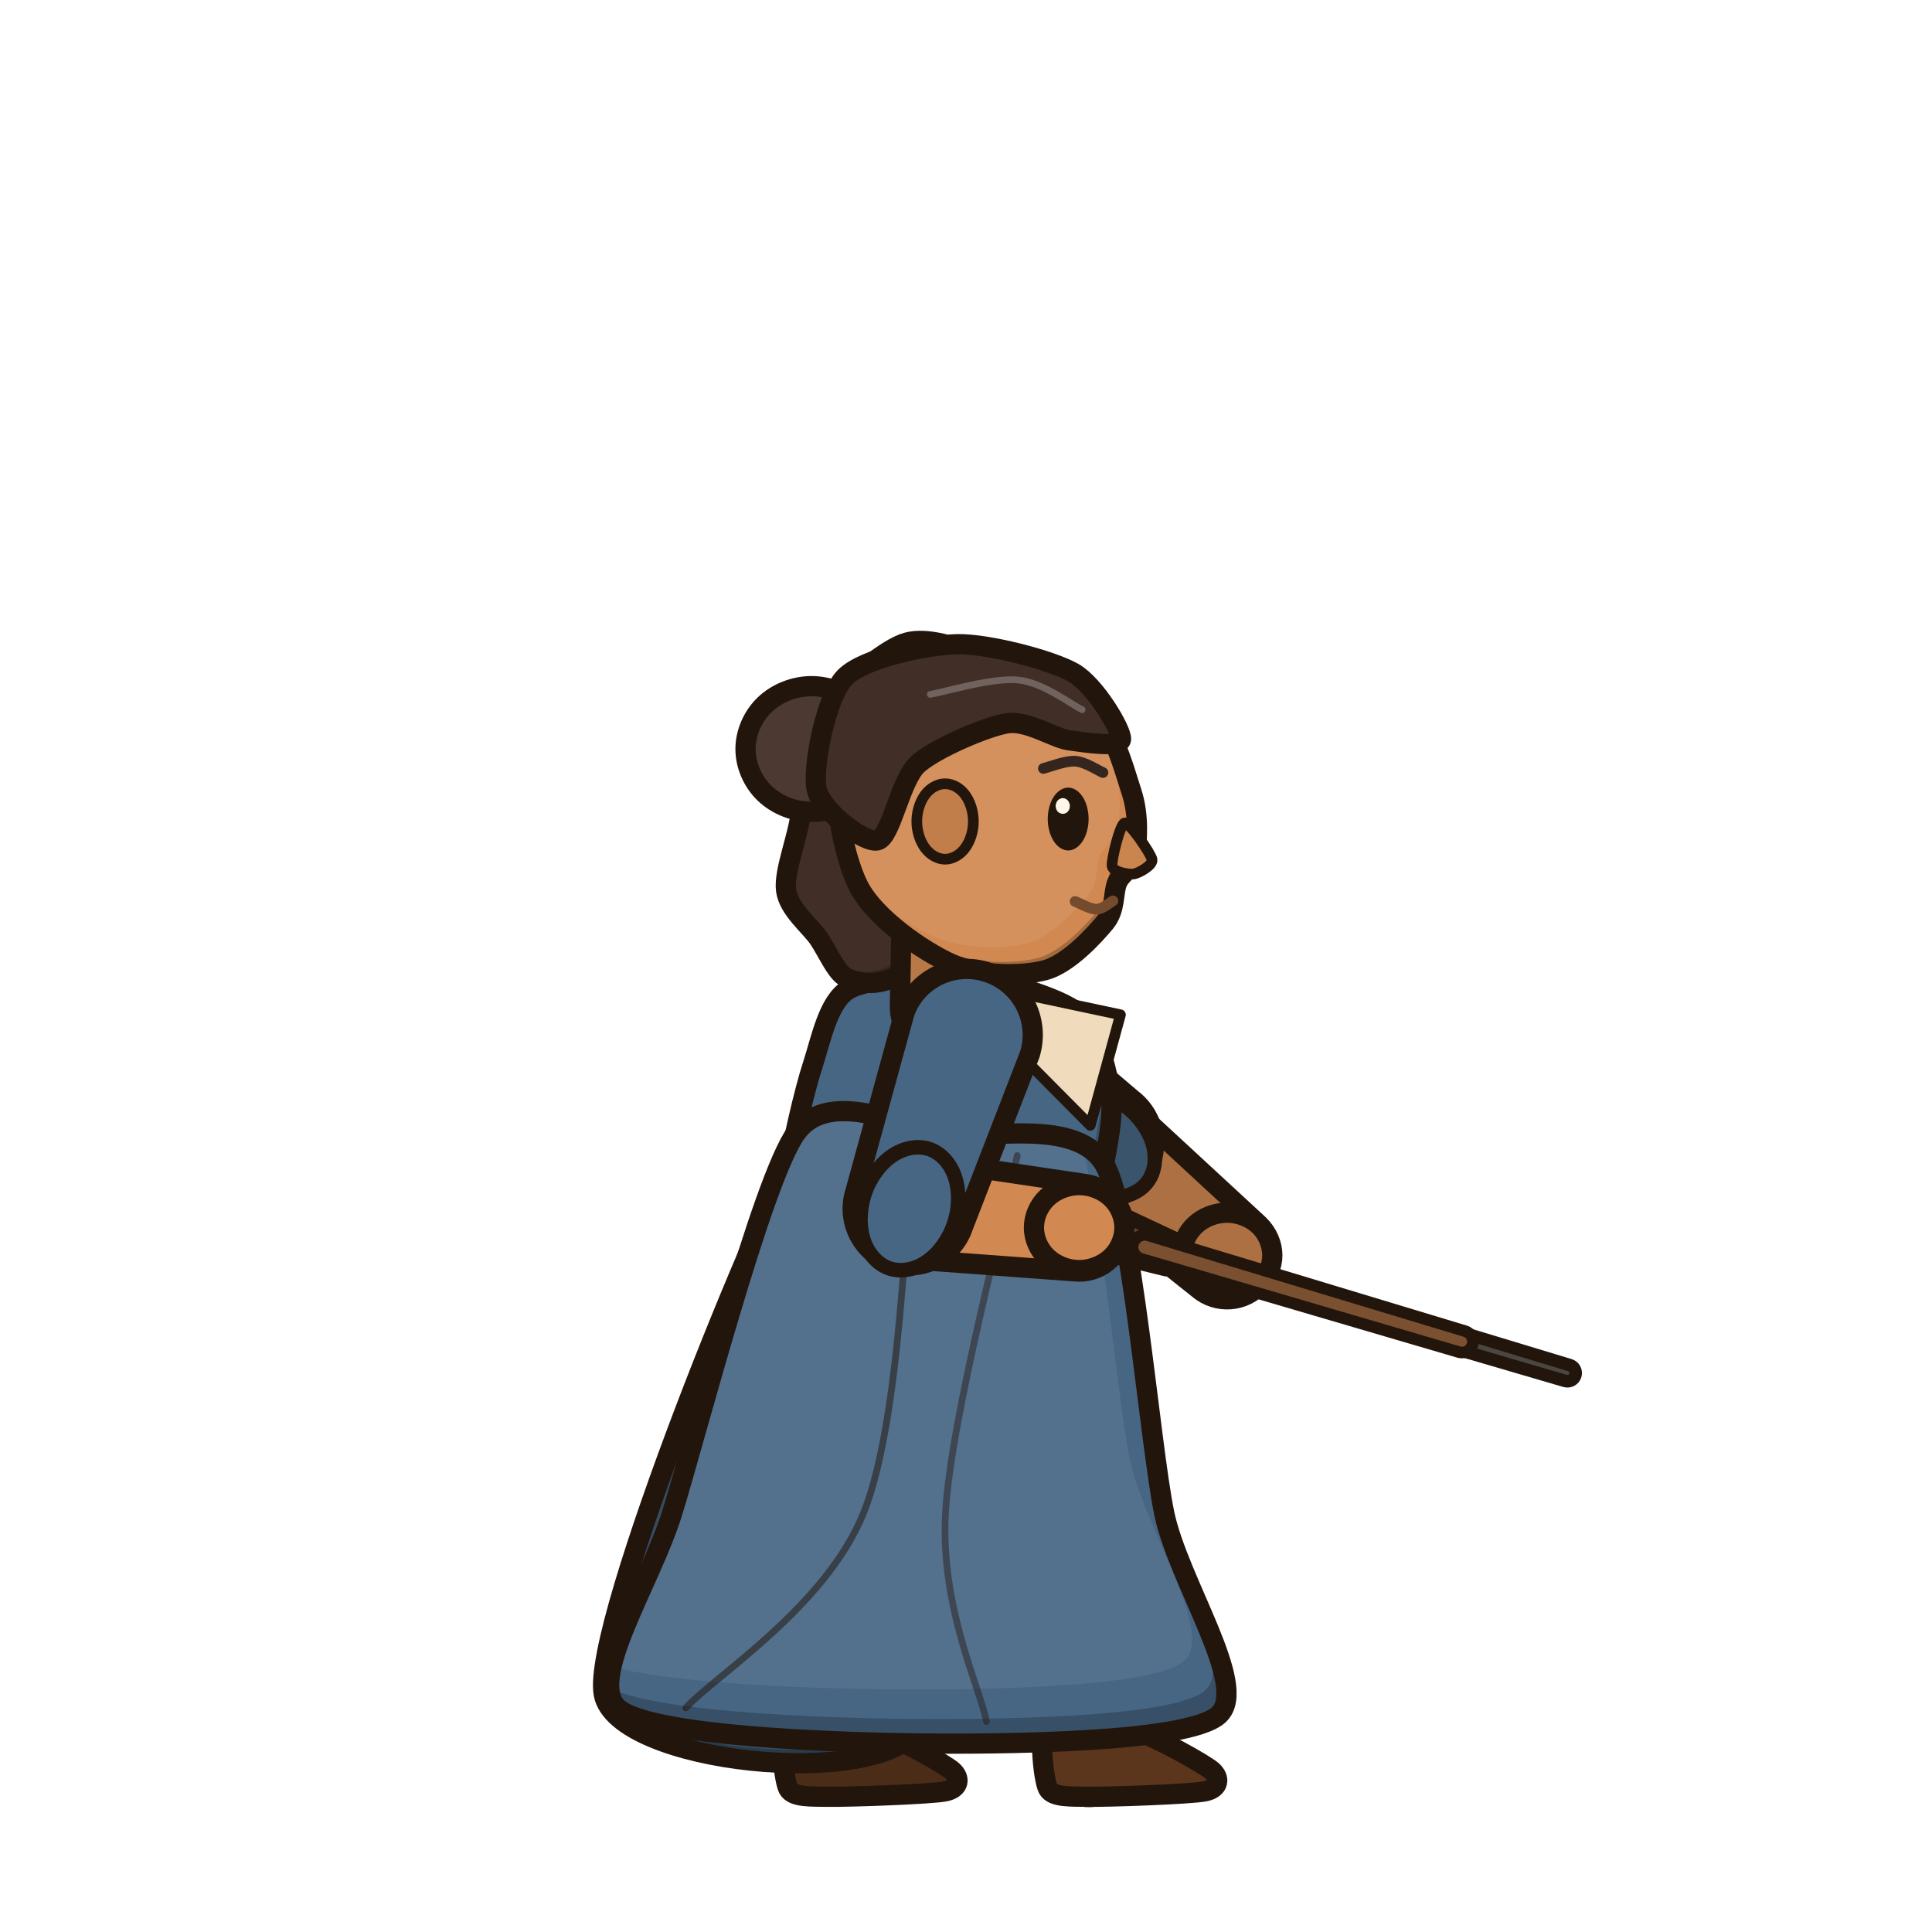
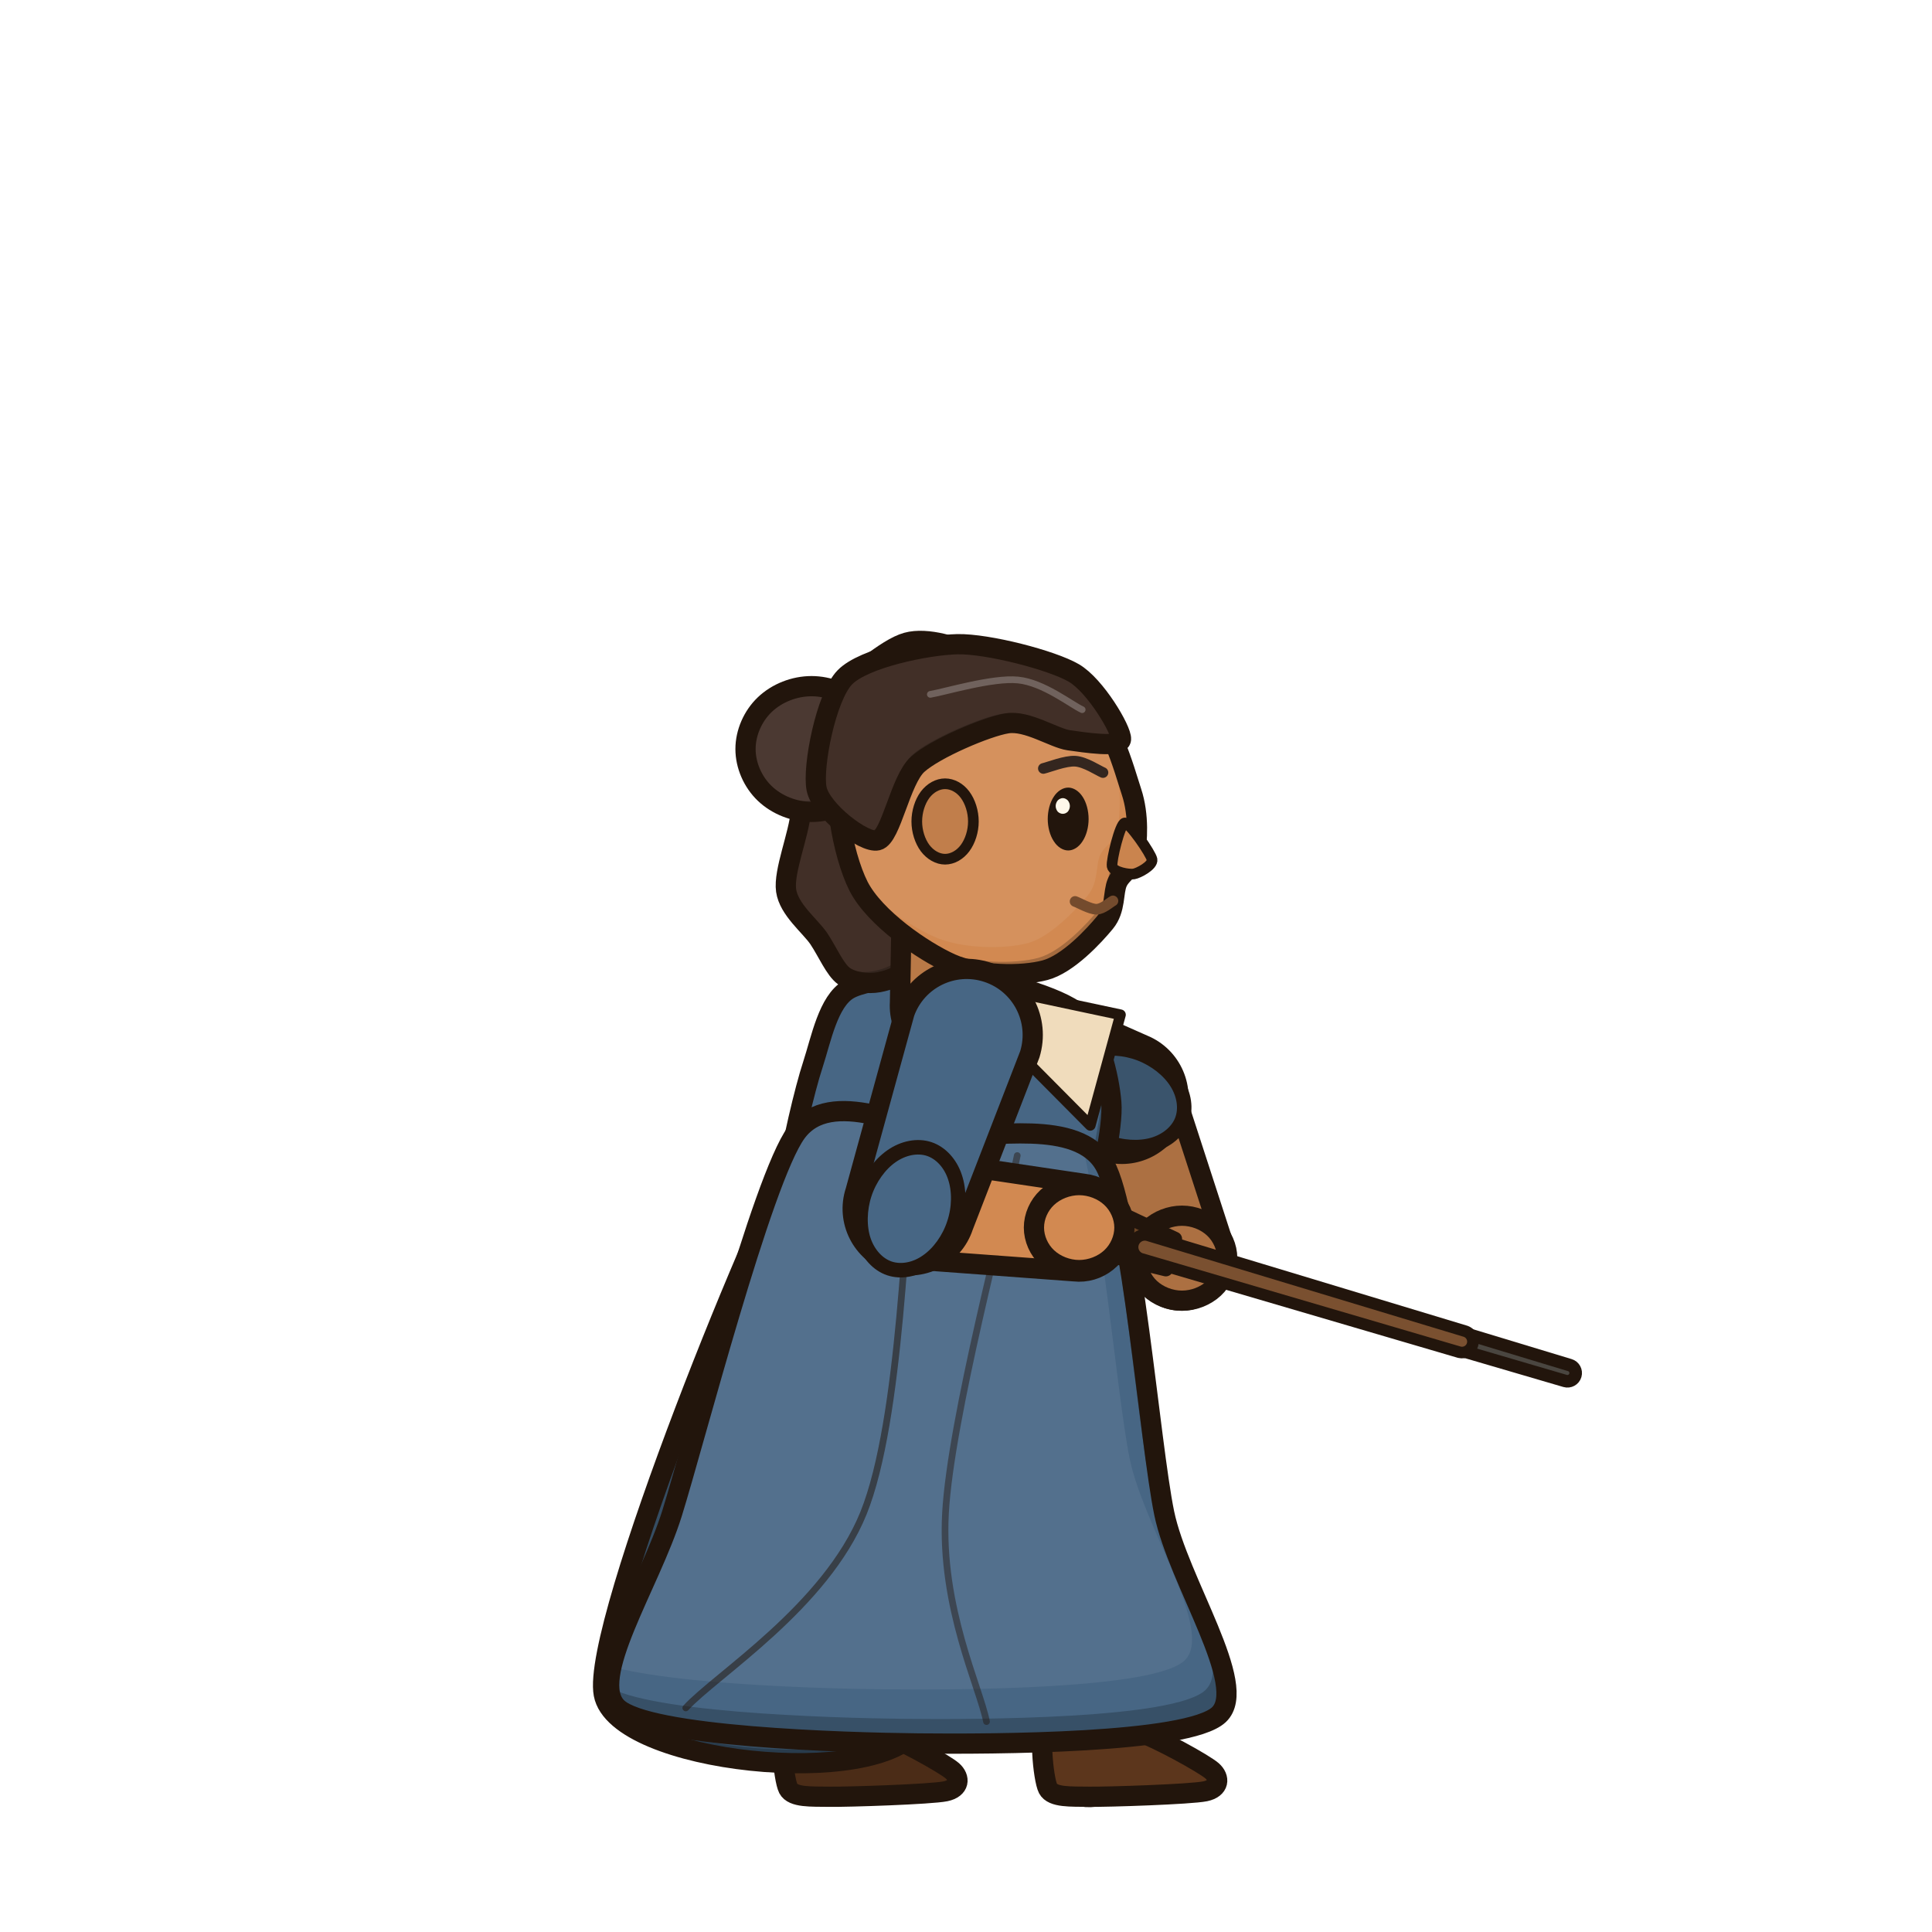
<svg xmlns="http://www.w3.org/2000/svg" width="400" height="400" viewBox="0 0 400 400">
  <defs>
    <clipPath id="indigo-fire-2-c-0">
-       <path d="M 12.01 50.55 L 21.2 42.06 A 3.22 3.22 0 0 0 17 37.17 L 7.22 44.96 A 3.68 3.68 0 0 0 12.01 50.55 Z" />
+       <path d="M 14.96 52.4 L 18.82 40.51 A 3.22 3.22 0 0 0 12.78 38.29 L 8.05 49.87 A 3.68 3.68 0 0 0 14.96 52.4 Z" />
    </clipPath>
    <clipPath id="indigo-fire-2-c-1">
-       <path d="M 1.83 59.8 L 12.13 51.04 A 4.14 4.14 0 0 0 7.09 44.47 L -4.04 52.13 A 4.83 4.83 0 0 0 1.83 59.8 Z" />
+       <path d="M 0.62 60.47 L 12.98 55 A 4.14 4.14 0 0 0 10.02 47.27 L -2.83 51.45 A 4.83 4.83 0 0 0 0.62 60.47 Z" />
    </clipPath>
    <clipPath id="indigo-fire-2-c-2">
-       <path d="M 22.41 39.61 C 22.41 40.42 22.05 41.25 21.44 41.82 C 20.83 42.39 19.96 42.73 19.1 42.73 C 18.24 42.73 17.36 42.39 16.76 41.82 C 16.15 41.25 15.79 40.42 15.79 39.61 C 15.79 38.81 16.15 37.98 16.76 37.41 C 17.36 36.84 18.24 36.5 19.1 36.5 C 19.96 36.5 20.83 36.84 21.44 37.41 C 22.05 37.98 22.41 38.81 22.41 39.61 Z" />
+       <path d="M 19.11 39.4 C 19.11 40.21 18.75 41.03 18.14 41.6 C 17.53 42.17 16.66 42.51 15.8 42.51 C 14.94 42.51 14.07 42.17 13.46 41.6 C 12.85 41.03 12.49 40.21 12.49 39.4 C 12.49 38.59 12.85 37.77 13.46 37.2 C 14.07 36.63 14.94 36.29 15.8 36.29 C 16.66 36.29 17.53 36.63 18.14 37.2 C 18.75 37.77 19.11 38.59 19.11 39.4 Z" />
    </clipPath>
    <clipPath id="indigo-fire-2-c-3">
      <path d="M -0.53 11.7 L -7.28 1.48 A 3.22 3.22 0 0 0 -12.72 4.92 L -6.35 15.39 A 3.45 3.45 0 0 0 -0.53 11.7 Z" />
    </clipPath>
    <clipPath id="indigo-fire-2-c-4">
      <path d="M -13 0.6 C -13.35 1.27 -13.76 5.21 -13 5.7 C -12.24 6.19 -7.9 5.24 -6.5 4.8 C -5.1 4.36 -1.58 2.41 -1 1.9 C -0.42 1.39 -0.45 0.62 -1.5 0.4 C -2.55 0.18 -8.66 -0.02 -10 0 C -11.34 0.02 -12.65 -0.06 -13 0.6 Z" />
    </clipPath>
    <clipPath id="indigo-fire-2-c-5">
      <path d="M -11.73 48.53 C -14.66 43.99 -27.46 12.58 -26.5 7.5 C -25.54 2.42 -6.43 0.46 -3.5 5 C -0.57 9.54 -0.44 41.36 -1.4 46.44 C -2.36 51.52 -8.8 53.08 -11.73 48.53 Z" />
    </clipPath>
    <clipPath id="indigo-fire-2-c-6">
      <path d="M 12.06 15.55 L 12.22 3.3 A 3.22 3.22 0 0 0 5.78 3.1 L 5.17 15.34 A 3.45 3.45 0 0 0 12.06 15.55 Z" />
    </clipPath>
    <clipPath id="indigo-fire-2-c-7">
      <path d="M 6 0.6 C 5.65 1.27 5.24 5.21 6 5.7 C 6.76 6.19 11.1 5.24 12.5 4.8 C 13.9 4.36 17.42 2.41 18 1.9 C 18.58 1.39 18.55 0.62 17.5 0.4 C 16.45 0.18 10.34 -0.02 9 0 C 7.66 0.02 6.35 -0.06 6 0.6 Z" />
    </clipPath>
    <clipPath id="indigo-fire-2-c-8">
      <path d="M -13.54 36.16 C -14.93 37.67 -13.42 42.89 -13.1 45.21 C -12.79 47.53 -11.81 51.72 -11.2 53.57 C -10.6 55.41 -10.08 58.21 -8.58 59.07 C -7.09 59.93 -2.22 60.25 0.02 60.02 C 2.27 59.78 6.83 58.53 8.25 57.3 C 9.66 56.08 10.47 52.74 10.63 50.81 C 10.79 48.88 9.78 45.1 9.45 42.84 C 9.12 40.58 9.79 35.08 8.17 33.87 C 6.54 32.67 0.16 33.51 -2.73 33.81 C -5.62 34.12 -12.16 34.64 -13.54 36.16 Z" />
    </clipPath>
    <clipPath id="indigo-fire-2-c-9">
      <path d="M -12.41 48.6 C -14.94 45.14 -19.86 26.01 -21.5 20.75 C -23.14 15.49 -27.75 8.61 -25.5 6.5 C -23.25 4.39 -9 3.96 -3.5 3.9 C 2 3.84 16.25 3.89 18.5 6 C 20.75 8.11 15.54 15.72 14.5 20.75 C 13.46 25.78 12.11 42.77 10.15 46.23 C 8.19 49.69 1.63 48.14 -1.19 48.43 C -4.01 48.73 -9.87 52.06 -12.41 48.6 Z" />
    </clipPath>
    <clipPath id="indigo-fire-2-c-10">
      <path d="M 0.48 83.55 C -0.56 84.1 -2.83 84.86 -4.33 84.44 C -5.83 84.03 -8.33 81.78 -9.52 80.79 C -10.7 79.79 -11.86 79.12 -12.25 77.81 C -12.63 76.51 -11.95 73.82 -12.08 72.09 C -12.22 70.37 -13.36 67.7 -13.16 66.3 C -12.96 64.9 -11.41 63.72 -10.77 62.78 C -10.14 61.84 -9.59 60.52 -8.93 60.04 C -8.27 59.57 -7.14 59.45 -6.39 59.59 C -5.63 59.73 -4.59 60.07 -3.92 60.97 C -3.25 61.88 -2.87 64.27 -1.93 65.62 C -0.99 66.97 1.76 68.55 2.38 69.97 C 3 71.4 2.17 73.51 2.19 75.13 C 2.22 76.75 2.82 79.52 2.56 80.78 C 2.3 82.04 1.51 83 0.48 83.55 Z" />
    </clipPath>
    <clipPath id="indigo-fire-2-c-11">
      <path d="M -6.47 76.65 C -6.47 77.84 -7 79.06 -7.89 79.9 C -8.77 80.75 -10.05 81.25 -11.3 81.25 C -12.56 81.25 -13.83 80.75 -14.72 79.9 C -15.6 79.06 -16.13 77.84 -16.13 76.65 C -16.13 75.46 -15.6 74.24 -14.72 73.4 C -13.83 72.55 -12.56 72.05 -11.3 72.05 C -10.05 72.05 -8.77 72.55 -7.89 73.4 C -7 74.24 -6.47 75.46 -6.47 76.65 Z" />
    </clipPath>
    <clipPath id="indigo-fire-2-c-12">
      <path d="M -4.83 58.13 L -4.73 63.47 A 4.37 4.37 0 0 0 3.99 62.94 L 3.44 57.62 A 4.14 4.14 0 0 0 -4.83 58.13 Z" />
    </clipPath>
    <clipPath id="indigo-fire-2-c-13">
      <path d="M -9.01 76.49 C -8.02 78.96 -3.92 82.5 -1.28 83.1 C 1.35 83.69 6.55 81.89 8.56 80.45 C 10.57 79.01 11.54 75.25 12.11 73.51 C 12.68 71.78 12.52 69.88 12.36 68.88 C 12.21 67.89 11.4 67.64 11.07 66.9 C 10.74 66.16 10.97 64.93 10.17 63.96 C 9.38 63 7.47 60.92 5.78 60.47 C 4.09 60.02 0.94 60.03 -1.1 60.95 C -3.15 61.87 -6.67 64.28 -7.86 66.61 C -9.04 68.94 -9.99 74.02 -9.01 76.49 Z" />
    </clipPath>
    <clipPath id="indigo-fire-2-c-14">
      <path d="M -10.93 73.74 C -11.25 75.33 -10.24 80.49 -8.86 81.9 C -7.49 83.31 -2.85 84.27 -0.62 84.32 C 1.61 84.36 6.28 83.15 7.88 82.22 C 9.47 81.3 11.39 78.03 11.34 77.37 C 11.3 76.71 8.64 77.14 7.53 77.29 C 6.42 77.45 4.48 78.77 3.01 78.53 C 1.53 78.3 -2.28 76.67 -3.54 75.53 C -4.81 74.39 -5.48 70.21 -6.47 69.97 C -7.45 69.73 -10.61 72.15 -10.93 73.74 Z" />
    </clipPath>
    <clipPath id="indigo-fire-2-c-15">
      <path d="M -3.97 41.74 L 10.73 39.55 L 14.62 38.6 L 15.28 40.81 L 11.61 42.53 L -2.37 47.11 Z" />
    </clipPath>
    <clipPath id="indigo-fire-2-c-16">
      <path d="M -3.74 46.68 L 8.64 44.84 A 3.22 3.22 0 0 0 7.92 38.44 L -4.55 39.36 A 3.68 3.68 0 0 0 -3.74 46.68 Z" />
    </clipPath>
    <clipPath id="indigo-fire-2-c-17">
      <path d="M 4.67 54.32 L -0.21 41.72 A 4.14 4.14 0 0 0 -8.08 44.32 L -4.5 57.35 A 4.83 4.83 0 0 0 4.67 54.32 Z" />
    </clipPath>
    <clipPath id="indigo-fire-2-c-18">
      <path d="M 11.59 41.64 C 11.59 42.45 11.23 43.27 10.62 43.84 C 10.01 44.41 9.14 44.75 8.28 44.75 C 7.42 44.75 6.55 44.41 5.94 43.84 C 5.33 43.27 4.97 42.45 4.97 41.64 C 4.97 40.83 5.33 40.01 5.94 39.44 C 6.55 38.87 7.42 38.53 8.28 38.53 C 9.14 38.53 10.01 38.87 10.62 39.44 C 11.23 40.01 11.59 40.83 11.59 41.64 Z" />
    </clipPath>
  </defs>
  <g filter="url(#grain)" stroke-linejoin="round" stroke-linecap="round">
    <g transform="translate(200 372) scale(2.83 -2.83)">
      <g clip-path="url(#indigo-fire-2-c-0)">
-         <path d="M 12.01 50.55 L 21.2 42.06 A 3.22 3.22 0 0 0 17 37.17 L 7.22 44.96 A 3.68 3.68 0 0 0 12.01 50.55 Z" fill="#865733" />
-         <path d="M 12.01 50.55 L 21.2 42.06 A 3.22 3.22 0 0 0 17 37.17 L 7.22 44.96 A 3.68 3.68 0 0 0 12.01 50.55 Z" fill="#ac7042" transform="translate(-0.33 0.6)" />
+         <path d="M 14.96 52.4 L 18.82 40.51 A 3.22 3.22 0 0 0 12.78 38.29 L 8.05 49.87 A 3.68 3.68 0 0 0 14.96 52.4 Z" fill="#865733" />
+         <path d="M 14.96 52.4 L 18.82 40.51 A 3.22 3.22 0 0 0 12.78 38.29 L 8.05 49.87 A 3.68 3.68 0 0 0 14.96 52.4 Z" fill="#ac7042" transform="translate(-0.33 0.6)" />
      </g>
-       <path d="M 12.01 50.55 L 21.2 42.06 A 3.22 3.22 0 0 0 17 37.17 L 7.22 44.96 A 3.68 3.68 0 0 0 12.01 50.55 Z" fill="none" stroke="#22150c" stroke-width="1.48" stroke-linejoin="round" />
+       <path d="M 14.96 52.4 L 18.82 40.51 A 3.22 3.22 0 0 0 12.78 38.29 L 8.05 49.87 A 3.68 3.68 0 0 0 14.96 52.4 Z" fill="none" stroke="#22150c" stroke-width="1.48" stroke-linejoin="round" />
      <g clip-path="url(#indigo-fire-2-c-1)">
-         <path d="M 1.83 59.8 L 12.13 51.04 A 4.14 4.14 0 0 0 7.09 44.47 L -4.04 52.13 A 4.83 4.83 0 0 0 1.83 59.8 Z" fill="#2d4254" />
-         <path d="M 1.83 59.8 L 12.13 51.04 A 4.14 4.14 0 0 0 7.09 44.47 L -4.04 52.13 A 4.83 4.83 0 0 0 1.83 59.8 Z" fill="#3a546c" transform="translate(-0.38 0.7)" />
+         <path d="M 0.62 60.47 L 12.98 55 A 4.14 4.14 0 0 0 10.02 47.27 L -2.83 51.45 A 4.83 4.83 0 0 0 0.62 60.47 Z" fill="#2d4254" />
+         <path d="M 0.62 60.47 L 12.98 55 A 4.14 4.14 0 0 0 10.02 47.27 L -2.83 51.45 A 4.83 4.83 0 0 0 0.62 60.47 Z" fill="#3a546c" transform="translate(-0.38 0.7)" />
      </g>
-       <path d="M 1.83 59.8 L 12.13 51.04 A 4.14 4.14 0 0 0 7.09 44.47 L -4.04 52.13 A 4.83 4.83 0 0 0 1.83 59.8 Z" fill="none" stroke="#22150c" stroke-width="1.48" stroke-linejoin="round" />
-       <path d="M 13.26 44.96 C 13.81 45.67 13.96 46.7 13.68 47.71 C 13.39 48.73 12.66 49.77 11.71 50.49 C 10.76 51.22 9.57 51.66 8.51 51.67 C 7.46 51.68 6.5 51.26 5.96 50.55 C 5.42 49.84 5.26 48.81 5.55 47.8 C 5.83 46.78 6.57 45.74 7.51 45.02 C 8.46 44.29 9.66 43.85 10.71 43.84 C 11.76 43.83 12.72 44.25 13.26 44.96 Z" fill="#3a546c" />
-       <path d="M 13.26 44.96 C 13.81 45.67 13.96 46.7 13.68 47.71 C 13.39 48.73 12.66 49.77 11.71 50.49 C 10.76 51.22 9.57 51.66 8.51 51.67 C 7.46 51.68 6.5 51.26 5.96 50.55 C 5.42 49.84 5.26 48.81 5.55 47.8 C 5.83 46.78 6.57 45.74 7.51 45.02 C 8.46 44.29 9.66 43.85 10.71 43.84 C 11.76 43.83 12.72 44.25 13.26 44.96 Z" fill="none" stroke="#22150c" stroke-width="1.06" stroke-linejoin="round" />
+       <path d="M 0.62 60.47 L 12.98 55 A 4.14 4.14 0 0 0 10.02 47.27 L -2.83 51.45 A 4.83 4.83 0 0 0 0.62 60.47 Z" fill="none" stroke="#22150c" stroke-width="1.48" stroke-linejoin="round" />
+       <path d="M 15.8 49.49 C 16.12 50.33 15.97 51.36 15.41 52.25 C 14.85 53.15 13.85 53.93 12.74 54.36 C 11.62 54.79 10.35 54.87 9.34 54.58 C 8.32 54.29 7.53 53.62 7.21 52.78 C 6.89 51.95 7.03 50.91 7.59 50.02 C 8.15 49.13 9.16 48.34 10.27 47.92 C 11.38 47.49 12.65 47.41 13.67 47.7 C 14.68 47.99 15.48 48.66 15.8 49.49 Z" fill="#3a546c" />
+       <path d="M 15.8 49.49 C 16.12 50.33 15.97 51.36 15.41 52.25 C 14.85 53.15 13.85 53.93 12.74 54.36 C 11.62 54.79 10.35 54.87 9.34 54.58 C 8.32 54.29 7.53 53.62 7.21 52.78 C 6.89 51.95 7.03 50.91 7.59 50.02 C 8.15 49.13 9.16 48.34 10.27 47.92 C 11.38 47.49 12.65 47.41 13.67 47.7 C 14.68 47.99 15.48 48.66 15.8 49.49 Z" fill="none" stroke="#22150c" stroke-width="1.06" stroke-linejoin="round" />
      <g clip-path="url(#indigo-fire-2-c-2)">
-         <path d="M 22.41 39.61 C 22.41 40.42 22.05 41.25 21.44 41.82 C 20.83 42.39 19.96 42.73 19.1 42.73 C 18.24 42.73 17.36 42.39 16.76 41.82 C 16.15 41.25 15.79 40.42 15.79 39.61 C 15.79 38.81 16.15 37.98 16.76 37.41 C 17.36 36.84 18.24 36.5 19.1 36.5 C 19.96 36.5 20.83 36.84 21.44 37.41 C 22.05 37.98 22.41 38.81 22.41 39.61 Z" fill="#865733" />
-         <path d="M 22.41 39.61 C 22.41 40.42 22.05 41.25 21.44 41.82 C 20.83 42.39 19.96 42.73 19.1 42.73 C 18.24 42.73 17.36 42.39 16.76 41.82 C 16.15 41.25 15.79 40.42 15.79 39.61 C 15.79 38.81 16.15 37.98 16.76 37.41 C 17.36 36.84 18.24 36.5 19.1 36.5 C 19.96 36.5 20.83 36.84 21.44 37.41 C 22.05 37.98 22.41 38.81 22.41 39.61 Z" fill="#ac7042" transform="translate(-0.22 0.4)" />
+         <path d="M 19.11 39.4 C 19.11 40.21 18.75 41.03 18.14 41.6 C 17.53 42.17 16.66 42.51 15.8 42.51 C 14.94 42.51 14.07 42.17 13.46 41.6 C 12.85 41.03 12.49 40.21 12.49 39.4 C 12.49 38.59 12.85 37.77 13.46 37.2 C 14.07 36.63 14.94 36.29 15.8 36.29 C 16.66 36.29 17.53 36.63 18.14 37.2 C 18.75 37.77 19.11 38.59 19.11 39.4 Z" fill="#865733" />
+         <path d="M 19.11 39.4 C 19.11 40.21 18.75 41.03 18.14 41.6 C 17.53 42.17 16.66 42.51 15.8 42.51 C 14.94 42.51 14.07 42.17 13.46 41.6 C 12.85 41.03 12.49 40.21 12.49 39.4 C 12.49 38.59 12.85 37.77 13.46 37.2 C 14.07 36.63 14.94 36.29 15.8 36.29 C 16.66 36.29 17.53 36.63 18.14 37.2 C 18.75 37.77 19.11 38.59 19.11 39.4 Z" fill="#ac7042" transform="translate(-0.22 0.4)" />
      </g>
-       <path d="M 22.41 39.61 C 22.41 40.42 22.05 41.25 21.44 41.82 C 20.83 42.39 19.96 42.73 19.1 42.73 C 18.24 42.73 17.36 42.39 16.76 41.82 C 16.15 41.25 15.79 40.42 15.79 39.61 C 15.79 38.81 16.15 37.98 16.76 37.41 C 17.36 36.84 18.24 36.5 19.1 36.5 C 19.96 36.5 20.83 36.84 21.44 37.41 C 22.05 37.98 22.41 38.81 22.41 39.61 Z" fill="none" stroke="#22150c" stroke-width="1.48" stroke-linejoin="round" />
+       <path d="M 19.11 39.4 C 19.11 40.21 18.75 41.03 18.14 41.6 C 17.53 42.17 16.66 42.51 15.8 42.51 C 14.94 42.51 14.07 42.17 13.46 41.6 C 12.85 41.03 12.49 40.21 12.49 39.4 C 12.49 38.59 12.85 37.77 13.46 37.2 C 14.07 36.63 14.94 36.29 15.8 36.29 C 16.66 36.29 17.53 36.63 18.14 37.2 C 18.75 37.77 19.11 38.59 19.11 39.4 Z" fill="none" stroke="#22150c" stroke-width="1.48" stroke-linejoin="round" />
      <g clip-path="url(#indigo-fire-2-c-3)">
        <path d="M -0.53 11.7 L -7.28 1.48 A 3.22 3.22 0 0 0 -12.72 4.92 L -6.35 15.39 A 3.45 3.45 0 0 0 -0.53 11.7 Z" fill="#273748" />
        <path d="M -0.53 11.7 L -7.28 1.48 A 3.22 3.22 0 0 0 -12.72 4.92 L -6.35 15.39 A 3.45 3.45 0 0 0 -0.53 11.7 Z" fill="#32475c" transform="translate(-0.28 0.5)" />
      </g>
      <path d="M -0.53 11.7 L -7.28 1.48 A 3.22 3.22 0 0 0 -12.72 4.92 L -6.35 15.39 A 3.45 3.45 0 0 0 -0.53 11.7 Z" fill="none" stroke="#22150c" stroke-width="1.48" stroke-linejoin="round" />
      <g clip-path="url(#indigo-fire-2-c-4)">
        <path d="M -13 0.6 C -13.35 1.27 -13.76 5.21 -13 5.7 C -12.24 6.19 -7.9 5.24 -6.5 4.8 C -5.1 4.36 -1.58 2.41 -1 1.9 C -0.42 1.39 -0.45 0.62 -1.5 0.4 C -2.55 0.18 -8.66 -0.02 -10 0 C -11.34 0.02 -12.65 -0.06 -13 0.6 Z" fill="#3b2212" />
        <path d="M -13 0.6 C -13.35 1.27 -13.76 5.21 -13 5.7 C -12.24 6.19 -7.9 5.24 -6.5 4.8 C -5.1 4.36 -1.58 2.41 -1 1.9 C -0.42 1.39 -0.45 0.62 -1.5 0.4 C -2.55 0.18 -8.66 -0.02 -10 0 C -11.34 0.02 -12.65 -0.06 -13 0.6 Z" fill="#4b2c17" transform="translate(-0.28 0.5)" />
      </g>
      <path d="M -13 0.6 C -13.35 1.27 -13.76 5.21 -13 5.7 C -12.24 6.19 -7.9 5.24 -6.5 4.8 C -5.1 4.36 -1.58 2.41 -1 1.9 C -0.42 1.39 -0.45 0.62 -1.5 0.4 C -2.55 0.18 -8.66 -0.02 -10 0 C -11.34 0.02 -12.65 -0.06 -13 0.6 Z" fill="none" stroke="#22150c" stroke-width="1.48" stroke-linejoin="round" />
      <g clip-path="url(#indigo-fire-2-c-5)">
        <path d="M -11.73 48.53 C -14.66 43.99 -27.46 12.58 -26.5 7.5 C -25.54 2.42 -6.43 0.46 -3.5 5 C -0.57 9.54 -0.44 41.36 -1.4 46.44 C -2.36 51.52 -8.8 53.08 -11.73 48.53 Z" fill="#293c4d" />
        <path d="M -11.73 48.53 C -14.66 43.99 -27.46 12.58 -26.5 7.5 C -25.54 2.42 -6.43 0.46 -3.5 5 C -0.57 9.54 -0.44 41.36 -1.4 46.44 C -2.36 51.52 -8.8 53.08 -11.73 48.53 Z" fill="#354d63" transform="translate(-0.55 1)" />
      </g>
      <path d="M -11.73 48.53 C -14.66 43.99 -27.46 12.58 -26.5 7.5 C -25.54 2.42 -6.43 0.46 -3.5 5 C -0.57 9.54 -0.44 41.36 -1.4 46.44 C -2.36 51.52 -8.8 53.08 -11.73 48.53 Z" fill="none" stroke="#22150c" stroke-width="1.48" stroke-linejoin="round" />
      <g clip-path="url(#indigo-fire-2-c-6)">
        <path d="M 12.06 15.55 L 12.22 3.3 A 3.22 3.22 0 0 0 5.78 3.1 L 5.17 15.34 A 3.45 3.45 0 0 0 12.06 15.55 Z" fill="#273748" />
        <path d="M 12.06 15.55 L 12.22 3.3 A 3.22 3.22 0 0 0 5.78 3.1 L 5.17 15.34 A 3.45 3.45 0 0 0 12.06 15.55 Z" fill="#32475c" transform="translate(-0.28 0.5)" />
      </g>
      <path d="M 12.06 15.55 L 12.22 3.3 A 3.22 3.22 0 0 0 5.78 3.1 L 5.17 15.34 A 3.45 3.45 0 0 0 12.06 15.55 Z" fill="none" stroke="#22150c" stroke-width="1.48" stroke-linejoin="round" />
      <g clip-path="url(#indigo-fire-2-c-7)">
        <path d="M 6 0.6 C 5.65 1.27 5.24 5.21 6 5.7 C 6.76 6.19 11.1 5.24 12.5 4.8 C 13.9 4.36 17.42 2.41 18 1.9 C 18.58 1.39 18.55 0.62 17.5 0.4 C 16.45 0.18 10.34 -0.02 9 0 C 7.66 0.02 6.35 -0.06 6 0.6 Z" fill="#482a16" />
        <path d="M 6 0.6 C 5.65 1.27 5.24 5.21 6 5.7 C 6.76 6.19 11.1 5.24 12.5 4.8 C 13.9 4.36 17.42 2.41 18 1.9 C 18.58 1.39 18.55 0.62 17.5 0.4 C 16.45 0.18 10.34 -0.02 9 0 C 7.66 0.02 6.35 -0.06 6 0.6 Z" fill="#5c361c" transform="translate(-0.28 0.5)" />
      </g>
      <path d="M 6 0.6 C 5.65 1.27 5.24 5.21 6 5.7 C 6.76 6.19 11.1 5.24 12.5 4.8 C 13.9 4.36 17.42 2.41 18 1.9 C 18.58 1.39 18.55 0.62 17.5 0.4 C 16.45 0.18 10.34 -0.02 9 0 C 7.66 0.02 6.35 -0.06 6 0.6 Z" fill="none" stroke="#22150c" stroke-width="1.48" stroke-linejoin="round" />
      <g clip-path="url(#indigo-fire-2-c-8)">
        <path d="M -13.54 36.16 C -14.93 37.67 -13.42 42.89 -13.1 45.21 C -12.79 47.53 -11.81 51.72 -11.2 53.57 C -10.6 55.41 -10.08 58.21 -8.58 59.07 C -7.09 59.93 -2.22 60.25 0.02 60.02 C 2.27 59.78 6.83 58.53 8.25 57.3 C 9.66 56.08 10.47 52.74 10.63 50.81 C 10.79 48.88 9.78 45.1 9.45 42.84 C 9.12 40.58 9.79 35.08 8.17 33.87 C 6.54 32.67 0.16 33.51 -2.73 33.81 C -5.62 34.12 -12.16 34.64 -13.54 36.16 Z" fill="#375067" />
        <path d="M -13.54 36.16 C -14.93 37.67 -13.42 42.89 -13.1 45.21 C -12.79 47.53 -11.81 51.72 -11.2 53.57 C -10.6 55.41 -10.08 58.21 -8.58 59.07 C -7.09 59.93 -2.22 60.25 0.02 60.02 C 2.27 59.78 6.83 58.53 8.25 57.3 C 9.66 56.08 10.47 52.74 10.63 50.81 C 10.79 48.88 9.78 45.1 9.45 42.84 C 9.12 40.58 9.79 35.08 8.17 33.87 C 6.54 32.67 0.16 33.51 -2.73 33.81 C -5.62 34.12 -12.16 34.64 -13.54 36.16 Z" fill="#476684" transform="translate(-0.72 1.3)" />
      </g>
      <path d="M -13.54 36.16 C -14.93 37.67 -13.42 42.89 -13.1 45.21 C -12.79 47.53 -11.81 51.72 -11.2 53.57 C -10.6 55.41 -10.08 58.21 -8.58 59.07 C -7.09 59.93 -2.22 60.25 0.02 60.02 C 2.27 59.78 6.83 58.53 8.25 57.3 C 9.66 56.08 10.47 52.74 10.63 50.81 C 10.79 48.88 9.78 45.1 9.45 42.84 C 9.12 40.58 9.79 35.08 8.17 33.87 C 6.54 32.67 0.16 33.51 -2.73 33.81 C -5.62 34.12 -12.16 34.64 -13.54 36.16 Z" fill="none" stroke="#22150c" stroke-width="1.48" stroke-linejoin="round" />
      <path d="M -1.68 59.97 L 11.3 57.21 L 9.09 49.12 Z" fill="#f0dcbc" />
      <path d="M -1.68 59.97 L 11.3 57.21 L 9.09 49.12 Z" fill="none" stroke="#22150c" stroke-width="0.78" stroke-linejoin="round" />
      <g clip-path="url(#indigo-fire-2-c-9)">
        <path d="M -12.41 48.6 C -14.94 45.14 -19.86 26.01 -21.5 20.75 C -23.14 15.49 -27.75 8.61 -25.5 6.5 C -23.25 4.39 -9 3.96 -3.5 3.9 C 2 3.84 16.25 3.89 18.5 6 C 20.75 8.11 15.54 15.72 14.5 20.75 C 13.46 25.78 12.11 42.77 10.15 46.23 C 8.19 49.69 1.63 48.14 -1.19 48.43 C -4.01 48.73 -9.87 52.06 -12.41 48.6 Z" fill="#375067" />
        <path d="M -12.41 48.6 C -14.94 45.14 -19.86 26.01 -21.5 20.75 C -23.14 15.49 -27.75 8.61 -25.5 6.5 C -23.25 4.39 -9 3.96 -3.5 3.9 C 2 3.84 16.25 3.89 18.5 6 C 20.75 8.11 15.54 15.72 14.5 20.75 C 13.46 25.78 12.11 42.77 10.15 46.23 C 8.19 49.69 1.63 48.14 -1.19 48.43 C -4.01 48.73 -9.87 52.06 -12.41 48.6 Z" fill="#476684" transform="translate(-0.99 1.8)" />
        <path d="M -12.41 48.6 C -14.94 45.14 -19.86 26.01 -21.5 20.75 C -23.14 15.49 -27.75 8.61 -25.5 6.5 C -23.25 4.39 -9 3.96 -3.5 3.9 C 2 3.84 16.25 3.89 18.5 6 C 20.75 8.11 15.54 15.72 14.5 20.75 C 13.46 25.78 12.11 42.77 10.15 46.23 C 8.19 49.69 1.63 48.14 -1.19 48.43 C -4.01 48.73 -9.87 52.06 -12.41 48.6 Z" fill="#5d7893" transform="translate(-2.52 3.96)" opacity="0.55" />
      </g>
      <path d="M -12.41 48.6 C -14.94 45.14 -19.86 26.01 -21.5 20.75 C -23.14 15.49 -27.75 8.61 -25.5 6.5 C -23.25 4.39 -9 3.96 -3.5 3.9 C 2 3.84 16.25 3.89 18.5 6 C 20.75 8.11 15.54 15.72 14.5 20.75 C 13.46 25.78 12.11 42.77 10.15 46.23 C 8.19 49.69 1.63 48.14 -1.19 48.43 C -4.01 48.73 -9.87 52.06 -12.41 48.6 Z" fill="none" stroke="#22150c" stroke-width="1.48" stroke-linejoin="round" />
      <path d="M -20.5 6.5 C -18.33 8.88 -10.28 13.88 -7.5 20.75 C -4.72 27.62 -4.44 43.21 -3.82 47.7" fill="none" stroke="#22150c" stroke-width="0.49" stroke-linecap="round" stroke-linejoin="round" opacity="0.55" />
      <path d="M 1.5 5.5 C 1 8.04 -1.88 13.85 -1.5 20.75 C -1.12 27.65 2.88 42.55 3.75 46.91" fill="none" stroke="#22150c" stroke-width="0.49" stroke-linecap="round" stroke-linejoin="round" opacity="0.45" />
      <g clip-path="url(#indigo-fire-2-c-10)">
        <path d="M 0.48 83.55 C -0.56 84.1 -2.83 84.86 -4.33 84.44 C -5.83 84.03 -8.33 81.78 -9.52 80.79 C -10.7 79.79 -11.86 79.12 -12.25 77.81 C -12.63 76.51 -11.95 73.82 -12.08 72.09 C -12.22 70.37 -13.36 67.7 -13.16 66.3 C -12.96 64.9 -11.41 63.72 -10.77 62.78 C -10.14 61.84 -9.59 60.52 -8.93 60.04 C -8.27 59.57 -7.14 59.45 -6.39 59.59 C -5.63 59.73 -4.59 60.07 -3.92 60.97 C -3.25 61.88 -2.87 64.27 -1.93 65.62 C -0.99 66.97 1.76 68.55 2.38 69.97 C 3 71.4 2.17 73.51 2.19 75.13 C 2.22 76.75 2.82 79.52 2.56 80.78 C 2.3 82.04 1.51 83 0.48 83.55 Z" fill="#33251e" />
        <path d="M 0.48 83.55 C -0.56 84.1 -2.83 84.86 -4.33 84.44 C -5.83 84.03 -8.33 81.78 -9.52 80.79 C -10.7 79.79 -11.86 79.12 -12.25 77.81 C -12.63 76.51 -11.95 73.82 -12.08 72.09 C -12.22 70.37 -13.36 67.7 -13.16 66.3 C -12.96 64.9 -11.41 63.72 -10.77 62.78 C -10.14 61.84 -9.59 60.52 -8.93 60.04 C -8.27 59.57 -7.14 59.45 -6.39 59.59 C -5.63 59.73 -4.59 60.07 -3.92 60.97 C -3.25 61.88 -2.87 64.27 -1.93 65.62 C -0.99 66.97 1.76 68.55 2.38 69.97 C 3 71.4 2.17 73.51 2.19 75.13 C 2.22 76.75 2.82 79.52 2.56 80.78 C 2.3 82.04 1.51 83 0.48 83.55 Z" fill="#412f27" transform="translate(-0.44 0.8)" />
      </g>
      <path d="M 0.48 83.55 C -0.56 84.1 -2.83 84.86 -4.33 84.44 C -5.83 84.03 -8.33 81.78 -9.52 80.79 C -10.7 79.79 -11.86 79.12 -12.25 77.81 C -12.63 76.51 -11.95 73.82 -12.08 72.09 C -12.22 70.37 -13.36 67.7 -13.16 66.3 C -12.96 64.9 -11.41 63.72 -10.77 62.78 C -10.14 61.84 -9.59 60.52 -8.93 60.04 C -8.27 59.57 -7.14 59.45 -6.39 59.59 C -5.63 59.73 -4.59 60.07 -3.92 60.97 C -3.25 61.88 -2.87 64.27 -1.93 65.62 C -0.99 66.97 1.76 68.55 2.38 69.97 C 3 71.4 2.17 73.51 2.19 75.13 C 2.22 76.75 2.82 79.52 2.56 80.78 C 2.3 82.04 1.51 83 0.48 83.55 Z" fill="none" stroke="#22150c" stroke-width="1.48" stroke-linejoin="round" />
      <g clip-path="url(#indigo-fire-2-c-11)">
        <path d="M -6.47 76.65 C -6.47 77.84 -7 79.06 -7.89 79.9 C -8.77 80.75 -10.05 81.25 -11.3 81.25 C -12.56 81.25 -13.83 80.75 -14.72 79.9 C -15.6 79.06 -16.13 77.84 -16.13 76.65 C -16.13 75.46 -15.6 74.24 -14.72 73.4 C -13.83 72.55 -12.56 72.05 -11.3 72.05 C -10.05 72.05 -8.77 72.55 -7.89 73.4 C -7 74.24 -6.47 75.46 -6.47 76.65 Z" fill="#3b2c27" />
        <path d="M -6.47 76.65 C -6.47 77.84 -7 79.06 -7.89 79.9 C -8.77 80.75 -10.05 81.25 -11.3 81.25 C -12.56 81.25 -13.83 80.75 -14.72 79.9 C -15.6 79.06 -16.13 77.84 -16.13 76.65 C -16.13 75.46 -15.6 74.24 -14.72 73.4 C -13.83 72.55 -12.56 72.05 -11.3 72.05 C -10.05 72.05 -8.77 72.55 -7.89 73.4 C -7 74.24 -6.47 75.46 -6.47 76.65 Z" fill="#4b3932" transform="translate(-0.44 0.8)" />
      </g>
      <path d="M -6.47 76.65 C -6.47 77.84 -7 79.06 -7.89 79.9 C -8.77 80.75 -10.05 81.25 -11.3 81.25 C -12.56 81.25 -13.83 80.75 -14.72 79.9 C -15.6 79.06 -16.13 77.84 -16.13 76.65 C -16.13 75.46 -15.6 74.24 -14.72 73.4 C -13.83 72.55 -12.56 72.05 -11.3 72.05 C -10.05 72.05 -8.77 72.55 -7.89 73.4 C -7 74.24 -6.47 75.46 -6.47 76.65 Z" fill="none" stroke="#22150c" stroke-width="1.48" stroke-linejoin="round" />
      <g clip-path="url(#indigo-fire-2-c-12)">
        <path d="M -4.83 58.13 L -4.73 63.47 A 4.37 4.37 0 0 0 3.99 62.94 L 3.44 57.62 A 4.14 4.14 0 0 0 -4.83 58.13 Z" fill="#905e37" />
        <path d="M -4.83 58.13 L -4.73 63.47 A 4.37 4.37 0 0 0 3.99 62.94 L 3.44 57.62 A 4.14 4.14 0 0 0 -4.83 58.13 Z" fill="#b97947" transform="translate(-0.28 0.5)" />
      </g>
      <path d="M -4.83 58.13 L -4.73 63.47 A 4.37 4.37 0 0 0 3.99 62.94 L 3.44 57.62 A 4.14 4.14 0 0 0 -4.83 58.13 Z" fill="none" stroke="#22150c" stroke-width="1.48" stroke-linejoin="round" />
      <g clip-path="url(#indigo-fire-2-c-13)">
        <path d="M -9.01 76.49 C -8.02 78.96 -3.92 82.5 -1.28 83.1 C 1.35 83.69 6.55 81.89 8.56 80.45 C 10.57 79.01 11.54 75.25 12.11 73.51 C 12.68 71.78 12.52 69.88 12.36 68.88 C 12.21 67.89 11.4 67.64 11.07 66.9 C 10.74 66.16 10.97 64.93 10.17 63.96 C 9.38 63 7.47 60.92 5.78 60.47 C 4.09 60.02 0.94 60.03 -1.1 60.95 C -3.15 61.87 -6.67 64.28 -7.86 66.61 C -9.04 68.94 -9.99 74.02 -9.01 76.49 Z" fill="#a46b3f" />
        <path d="M -9.01 76.49 C -8.02 78.96 -3.92 82.5 -1.28 83.1 C 1.35 83.69 6.55 81.89 8.56 80.45 C 10.57 79.01 11.54 75.25 12.11 73.51 C 12.68 71.78 12.52 69.88 12.36 68.88 C 12.21 67.89 11.4 67.64 11.07 66.9 C 10.74 66.16 10.97 64.93 10.17 63.96 C 9.38 63 7.47 60.92 5.78 60.47 C 4.09 60.02 0.94 60.03 -1.1 60.95 C -3.15 61.87 -6.67 64.28 -7.86 66.61 C -9.04 68.94 -9.99 74.02 -9.01 76.49 Z" fill="#d28951" transform="translate(-0.5 0.9)" />
        <path d="M -9.01 76.49 C -8.02 78.96 -3.92 82.5 -1.28 83.1 C 1.35 83.69 6.55 81.89 8.56 80.45 C 10.57 79.01 11.54 75.25 12.11 73.51 C 12.68 71.78 12.52 69.88 12.36 68.88 C 12.21 67.89 11.4 67.64 11.07 66.9 C 10.74 66.16 10.97 64.93 10.17 63.96 C 9.38 63 7.47 60.92 5.78 60.47 C 4.09 60.02 0.94 60.03 -1.1 60.95 C -3.15 61.87 -6.67 64.28 -7.86 66.61 C -9.04 68.94 -9.99 74.02 -9.01 76.49 Z" fill="#d79766" transform="translate(-1.26 1.98)" opacity="0.55" />
      </g>
      <path d="M -9.01 76.49 C -8.02 78.96 -3.92 82.5 -1.28 83.1 C 1.35 83.69 6.55 81.89 8.56 80.45 C 10.57 79.01 11.54 75.25 12.11 73.51 C 12.68 71.78 12.52 69.88 12.36 68.88 C 12.21 67.89 11.4 67.64 11.07 66.9 C 10.74 66.16 10.97 64.93 10.17 63.96 C 9.38 63 7.47 60.92 5.78 60.47 C 4.09 60.02 0.94 60.03 -1.1 60.95 C -3.15 61.87 -6.67 64.28 -7.86 66.61 C -9.04 68.94 -9.99 74.02 -9.01 76.49 Z" fill="none" stroke="#22150c" stroke-width="1.48" stroke-linejoin="round" />
      <path d="M 0.54 71.35 C 0.54 72.07 0.31 72.8 -0.07 73.31 C -0.44 73.81 -0.99 74.11 -1.53 74.11 C -2.07 74.11 -2.61 73.81 -2.99 73.31 C -3.37 72.8 -3.6 72.07 -3.6 71.35 C -3.6 70.64 -3.37 69.91 -2.99 69.4 C -2.61 68.9 -2.07 68.59 -1.53 68.59 C -0.99 68.59 -0.44 68.9 -0.07 69.4 C 0.31 69.91 0.54 70.64 0.54 71.35 Z" fill="#c17e4b" />
      <path d="M 0.54 71.35 C 0.54 72.07 0.31 72.8 -0.07 73.31 C -0.44 73.81 -0.99 74.11 -1.53 74.11 C -2.07 74.11 -2.61 73.81 -2.99 73.31 C -3.37 72.8 -3.6 72.07 -3.6 71.35 C -3.6 70.64 -3.37 69.91 -2.99 69.4 C -2.61 68.9 -2.07 68.59 -1.53 68.59 C -0.99 68.59 -0.44 68.9 -0.07 69.4 C 0.31 69.91 0.54 70.64 0.54 71.35 Z" fill="none" stroke="#22150c" stroke-width="0.78" stroke-linejoin="round" />
      <path d="M 8.97 71.53 C 8.97 72.13 8.81 72.74 8.53 73.16 C 8.26 73.58 7.86 73.83 7.48 73.83 C 7.09 73.83 6.69 73.58 6.42 73.16 C 6.14 72.74 5.98 72.13 5.98 71.53 C 5.98 70.94 6.14 70.33 6.42 69.91 C 6.69 69.48 7.09 69.23 7.48 69.23 C 7.86 69.23 8.26 69.48 8.53 69.91 C 8.81 70.33 8.97 70.94 8.97 71.53 Z" fill="#22150c" />
      <path d="M 7.6 72.48 C 7.6 72.63 7.54 72.78 7.45 72.89 C 7.35 72.99 7.22 73.06 7.08 73.06 C 6.95 73.06 6.81 72.99 6.71 72.89 C 6.62 72.78 6.56 72.63 6.56 72.48 C 6.56 72.33 6.62 72.18 6.71 72.07 C 6.81 71.97 6.95 71.91 7.08 71.91 C 7.22 71.91 7.35 71.97 7.45 72.07 C 7.54 72.18 7.6 72.33 7.6 72.48 Z" fill="#fff8ea" />
      <path d="M 5.66 75.23 C 6.05 75.32 7.28 75.81 8 75.76 C 8.73 75.71 9.68 75.07 10.02 74.93" fill="none" stroke="#34261f" stroke-width="0.78" stroke-linecap="round" stroke-linejoin="round" />
      <path d="M 11.61 71.24 C 11.95 71.3 13.53 69 13.61 68.57 C 13.69 68.13 12.61 67.56 12.27 67.51 C 11.93 67.45 10.77 67.64 10.69 68.08 C 10.62 68.51 11.27 71.19 11.61 71.24 Z" fill="#ca844e" />
      <path d="M 11.61 71.24 C 11.95 71.3 13.53 69 13.61 68.57 C 13.69 68.13 12.61 67.56 12.27 67.51 C 11.93 67.45 10.77 67.64 10.69 68.08 C 10.62 68.51 11.27 71.19 11.61 71.24 Z" fill="none" stroke="#22150c" stroke-width="0.78" stroke-linejoin="round" />
      <path d="M 7.98 65.5 C 8.24 65.41 9.09 64.92 9.55 64.93 C 10.01 64.94 10.55 65.44 10.75 65.54" fill="none" stroke="#744b2d" stroke-width="0.78" stroke-linecap="round" stroke-linejoin="round" />
      <g clip-path="url(#indigo-fire-2-c-14)">
        <path d="M -10.93 73.74 C -11.25 75.33 -10.24 80.49 -8.86 81.9 C -7.49 83.31 -2.85 84.27 -0.62 84.32 C 1.61 84.36 6.28 83.15 7.88 82.22 C 9.47 81.3 11.39 78.03 11.34 77.37 C 11.3 76.71 8.64 77.14 7.53 77.29 C 6.42 77.45 4.48 78.77 3.01 78.53 C 1.53 78.3 -2.28 76.67 -3.54 75.53 C -4.81 74.39 -5.48 70.21 -6.47 69.97 C -7.45 69.73 -10.61 72.15 -10.93 73.74 Z" fill="#33251e" />
        <path d="M -10.93 73.74 C -11.25 75.33 -10.24 80.49 -8.86 81.9 C -7.49 83.31 -2.85 84.27 -0.62 84.32 C 1.61 84.36 6.28 83.15 7.88 82.22 C 9.47 81.3 11.39 78.03 11.34 77.37 C 11.3 76.71 8.64 77.14 7.53 77.29 C 6.42 77.45 4.48 78.77 3.01 78.53 C 1.53 78.3 -2.28 76.67 -3.54 75.53 C -4.81 74.39 -5.48 70.21 -6.47 69.97 C -7.45 69.73 -10.61 72.15 -10.93 73.74 Z" fill="#412f27" transform="translate(-0.38 0.7)" />
      </g>
      <path d="M -10.93 73.74 C -11.25 75.33 -10.24 80.49 -8.86 81.9 C -7.49 83.31 -2.85 84.27 -0.62 84.32 C 1.61 84.36 6.28 83.15 7.88 82.22 C 9.47 81.3 11.39 78.03 11.34 77.37 C 11.3 76.71 8.64 77.14 7.53 77.29 C 6.42 77.45 4.48 78.77 3.01 78.53 C 1.53 78.3 -2.28 76.67 -3.54 75.53 C -4.81 74.39 -5.48 70.21 -6.47 69.97 C -7.45 69.73 -10.61 72.15 -10.93 73.74 Z" fill="none" stroke="#22150c" stroke-width="1.48" stroke-linejoin="round" />
      <path d="M 8.5 79.53 C 7.71 79.89 5.66 81.52 3.81 81.7 C 1.96 81.89 -1.54 80.83 -2.61 80.65" fill="none" stroke="#847873" stroke-width="0.49" stroke-linecap="round" stroke-linejoin="round" opacity="0.7" />
      <g clip-path="url(#indigo-fire-2-c-15)">
        <path d="M -3.97 41.74 L 10.73 39.55 L 14.62 38.6 L 15.28 40.81 L 11.61 42.53 L -2.37 47.11 Z" fill="#53351c" />
        <path d="M -3.97 41.74 L 10.73 39.55 L 14.62 38.6 L 15.28 40.81 L 11.61 42.53 L -2.37 47.11 Z" fill="#6b4424" transform="translate(-0.33 0.6)" />
      </g>
      <path d="M -3.97 41.74 L 10.73 39.55 L 14.62 38.6 L 15.28 40.81 L 11.61 42.53 L -2.37 47.11 Z" fill="none" stroke="#22150c" stroke-width="1.06" stroke-linejoin="round" />
      <path d="M 13.23 40.95 L 44.17 31.58 A 0.6 0.6 0 0 0 43.83 30.42 L 12.8 39.51 A 0.75 0.75 0 0 0 13.23 40.95 Z" fill="#4a4640" />
      <path d="M 13.23 40.95 L 44.17 31.58 A 0.6 0.6 0 0 0 43.83 30.42 L 12.8 39.51 A 0.75 0.75 0 0 0 13.23 40.95 Z" fill="none" stroke="#22150c" stroke-width="0.92" stroke-linejoin="round" />
      <path d="M 13.27 41.09 L 36.56 34.05 A 0.8 0.8 0 0 0 36.1 32.52 L 12.76 39.37 A 0.9 0.9 0 0 0 13.27 41.09 Z" fill="#7a5030" />
      <path d="M 13.27 41.09 L 36.56 34.05 A 0.8 0.8 0 0 0 36.1 32.52 L 12.76 39.37 A 0.9 0.9 0 0 0 13.27 41.09 Z" fill="none" stroke="#22150c" stroke-width="0.85" stroke-linejoin="round" />
      <path d="M -3.91 41.93 L -2.43 46.92" fill="none" stroke="#c8a040" stroke-width="0.85" stroke-linecap="round" stroke-linejoin="round" />
      <g clip-path="url(#indigo-fire-2-c-16)">
        <path d="M -3.74 46.68 L 8.64 44.84 A 3.22 3.22 0 0 0 7.92 38.44 L -4.55 39.36 A 3.68 3.68 0 0 0 -3.74 46.68 Z" fill="#a46b3f" />
        <path d="M -3.74 46.68 L 8.64 44.84 A 3.22 3.22 0 0 0 7.92 38.44 L -4.55 39.36 A 3.68 3.68 0 0 0 -3.74 46.68 Z" fill="#d28951" transform="translate(-0.33 0.6)" />
      </g>
      <path d="M -3.74 46.68 L 8.64 44.84 A 3.22 3.22 0 0 0 7.92 38.44 L -4.55 39.36 A 3.68 3.68 0 0 0 -3.74 46.68 Z" fill="none" stroke="#22150c" stroke-width="1.48" stroke-linejoin="round" />
      <g clip-path="url(#indigo-fire-2-c-17)">
        <path d="M 4.67 54.32 L -0.21 41.72 A 4.14 4.14 0 0 0 -8.08 44.32 L -4.5 57.35 A 4.83 4.83 0 0 0 4.67 54.32 Z" fill="#375067" />
        <path d="M 4.67 54.32 L -0.21 41.72 A 4.14 4.14 0 0 0 -8.08 44.32 L -4.5 57.35 A 4.83 4.83 0 0 0 4.67 54.32 Z" fill="#476684" transform="translate(-0.38 0.7)" />
      </g>
      <path d="M 4.67 54.32 L -0.21 41.72 A 4.14 4.14 0 0 0 -8.08 44.32 L -4.5 57.35 A 4.83 4.83 0 0 0 4.67 54.32 Z" fill="none" stroke="#22150c" stroke-width="1.48" stroke-linejoin="round" />
      <path d="M -5.59 38.65 C -4.74 38.37 -3.71 38.56 -2.85 39.17 C -1.98 39.77 -1.24 40.8 -0.87 41.94 C -0.49 43.07 -0.47 44.34 -0.81 45.34 C -1.14 46.34 -1.85 47.11 -2.7 47.39 C -3.55 47.67 -4.58 47.47 -5.44 46.87 C -6.31 46.27 -7.05 45.23 -7.42 44.1 C -7.79 42.97 -7.82 41.69 -7.48 40.69 C -7.14 39.7 -6.44 38.93 -5.59 38.65 Z" fill="#476684" />
      <path d="M -5.59 38.65 C -4.74 38.37 -3.71 38.56 -2.85 39.17 C -1.98 39.77 -1.24 40.8 -0.87 41.94 C -0.49 43.07 -0.47 44.34 -0.81 45.34 C -1.14 46.34 -1.85 47.11 -2.7 47.39 C -3.55 47.67 -4.58 47.47 -5.44 46.87 C -6.31 46.27 -7.05 45.23 -7.42 44.1 C -7.79 42.97 -7.82 41.69 -7.48 40.69 C -7.14 39.7 -6.44 38.93 -5.59 38.65 Z" fill="none" stroke="#22150c" stroke-width="1.06" stroke-linejoin="round" />
      <g clip-path="url(#indigo-fire-2-c-18)">
        <path d="M 11.59 41.64 C 11.59 42.45 11.23 43.27 10.62 43.84 C 10.01 44.41 9.14 44.75 8.28 44.75 C 7.42 44.75 6.55 44.41 5.94 43.84 C 5.33 43.27 4.97 42.45 4.97 41.64 C 4.97 40.83 5.33 40.01 5.94 39.44 C 6.55 38.87 7.42 38.53 8.28 38.53 C 9.14 38.53 10.01 38.87 10.62 39.44 C 11.23 40.01 11.59 40.83 11.59 41.64 Z" fill="#a46b3f" />
        <path d="M 11.59 41.64 C 11.59 42.45 11.23 43.27 10.62 43.84 C 10.01 44.41 9.14 44.75 8.28 44.75 C 7.42 44.75 6.55 44.41 5.94 43.84 C 5.33 43.27 4.97 42.45 4.97 41.64 C 4.97 40.83 5.33 40.01 5.94 39.44 C 6.55 38.87 7.42 38.53 8.28 38.53 C 9.14 38.53 10.01 38.87 10.62 39.44 C 11.23 40.01 11.59 40.83 11.59 41.64 Z" fill="#d28951" transform="translate(-0.22 0.4)" />
      </g>
      <path d="M 11.59 41.64 C 11.59 42.45 11.23 43.27 10.62 43.84 C 10.01 44.41 9.14 44.75 8.28 44.75 C 7.42 44.75 6.55 44.41 5.94 43.84 C 5.33 43.27 4.97 42.45 4.97 41.64 C 4.97 40.83 5.33 40.01 5.94 39.44 C 6.55 38.87 7.42 38.53 8.28 38.53 C 9.14 38.53 10.01 38.87 10.62 39.44 C 11.23 40.01 11.59 40.83 11.59 41.64 Z" fill="none" stroke="#22150c" stroke-width="1.48" stroke-linejoin="round" />
    </g>
  </g>
</svg>
